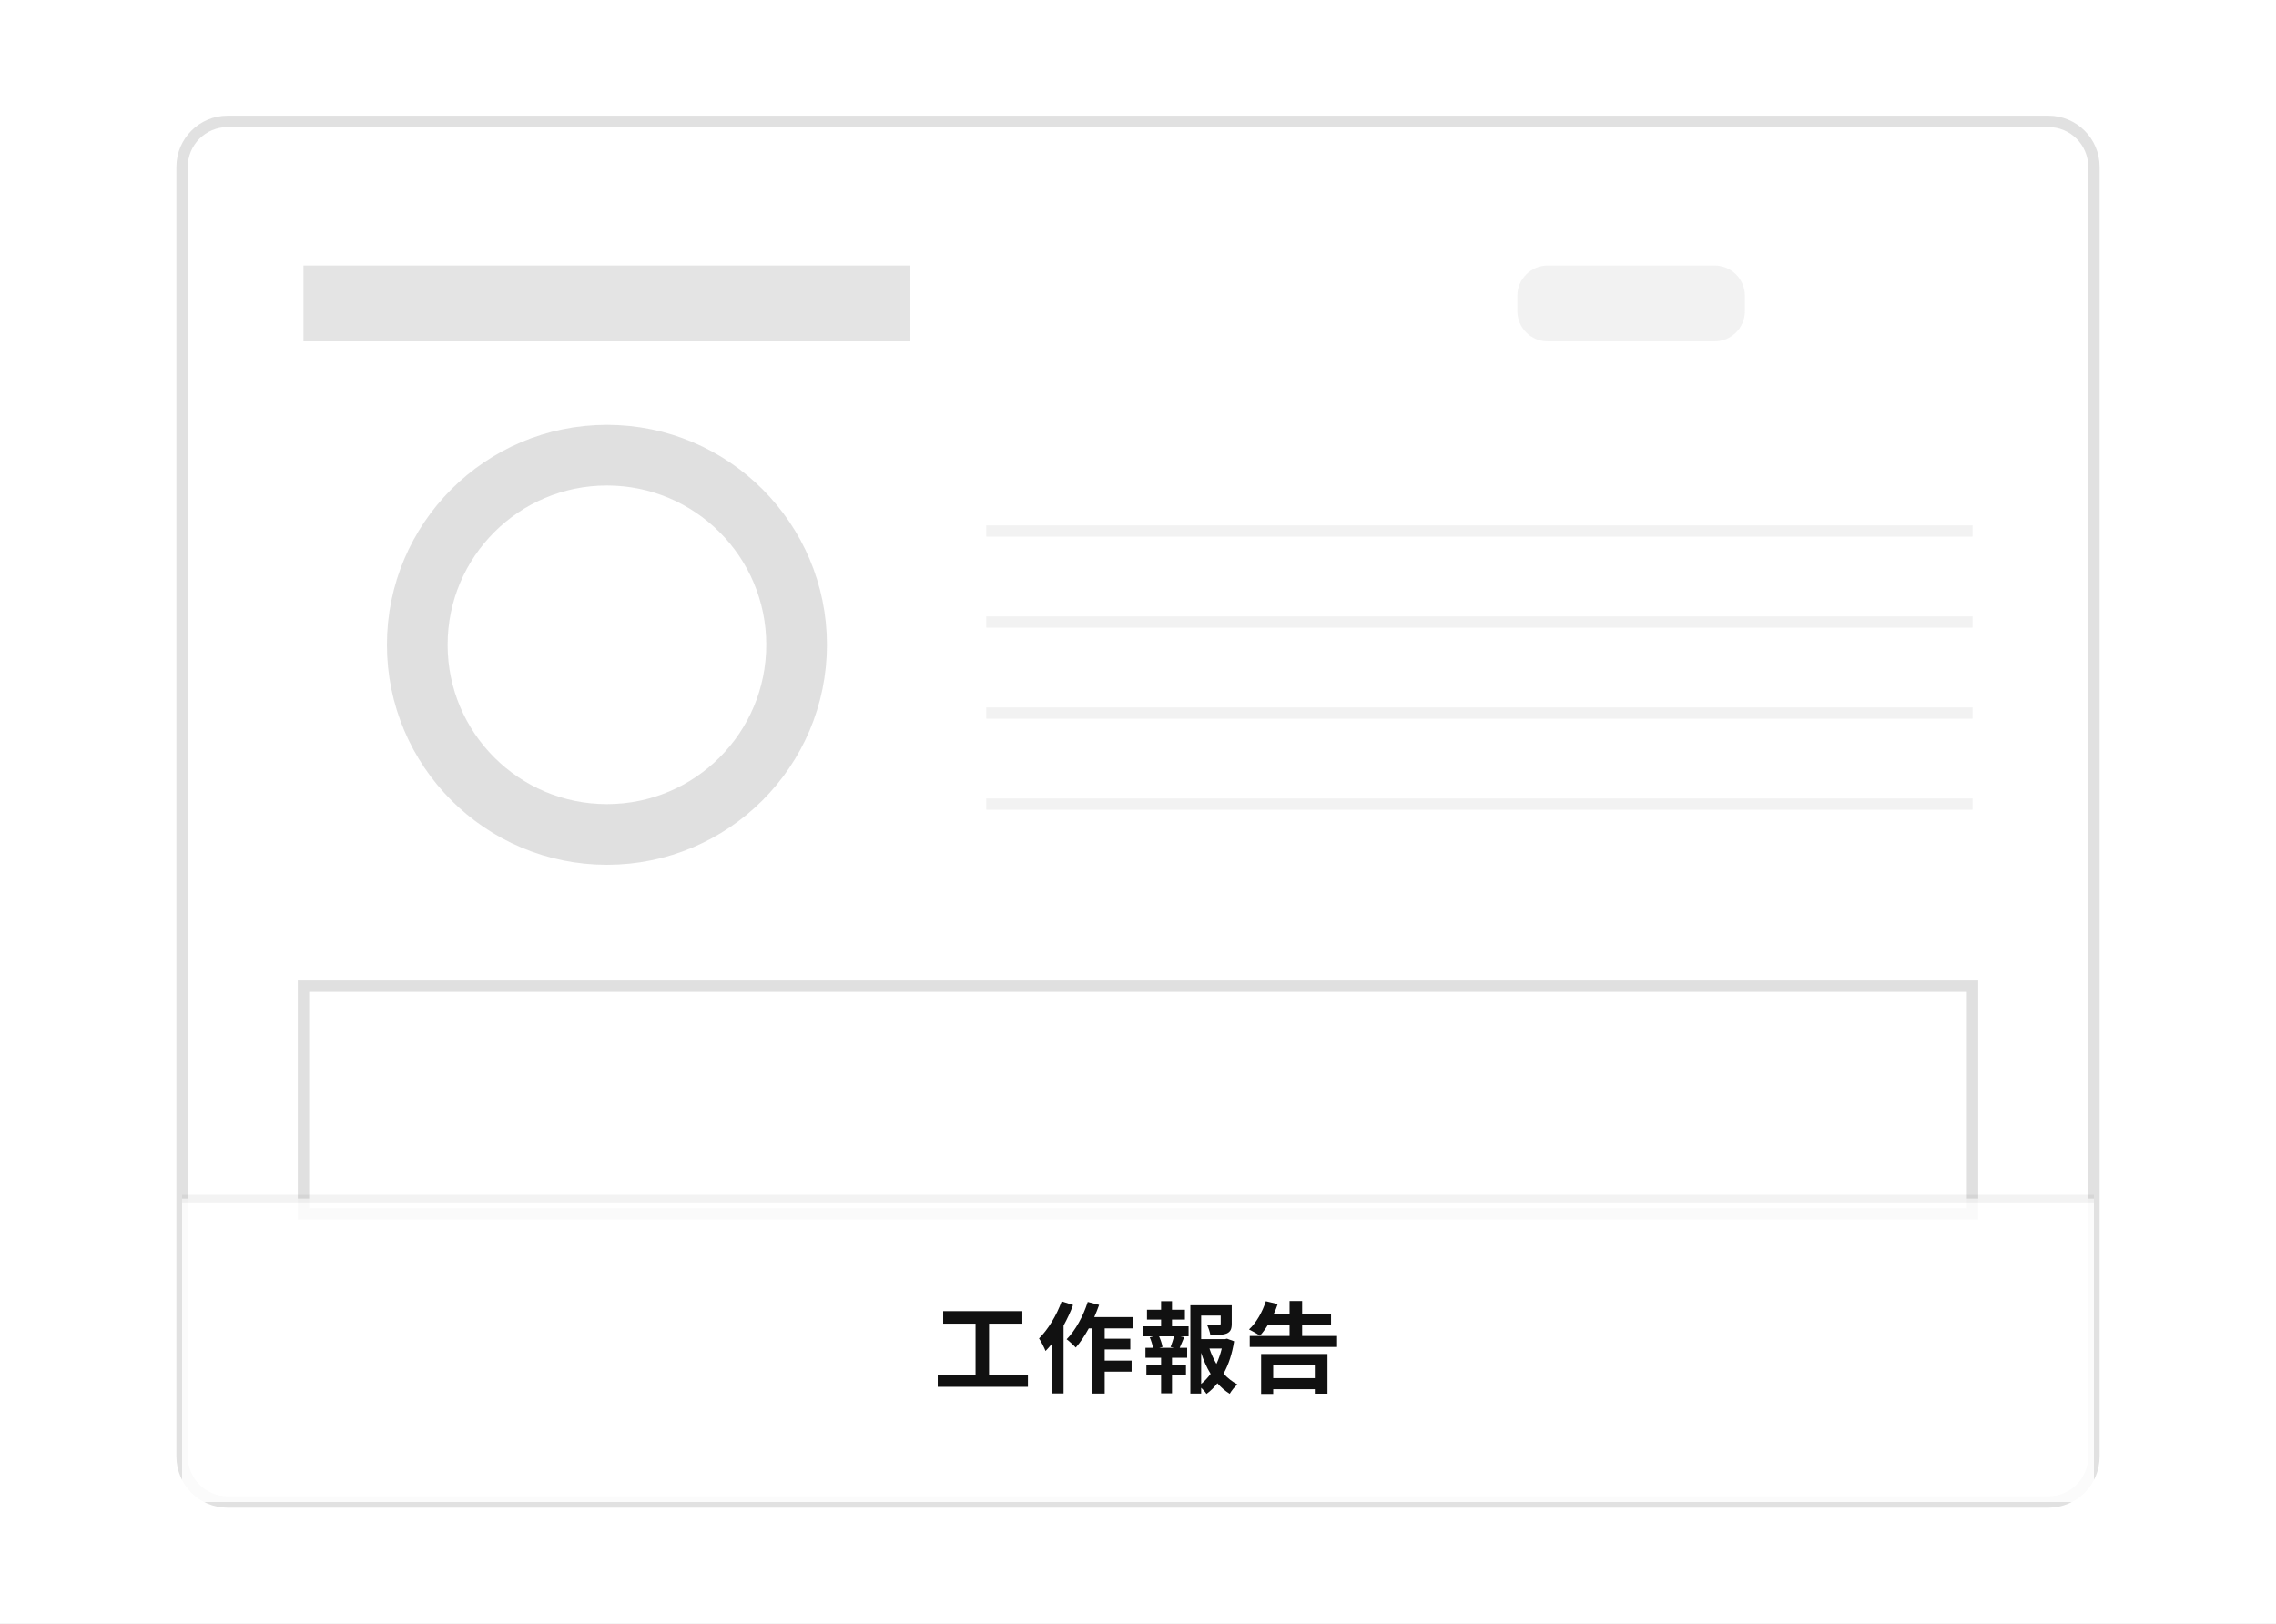
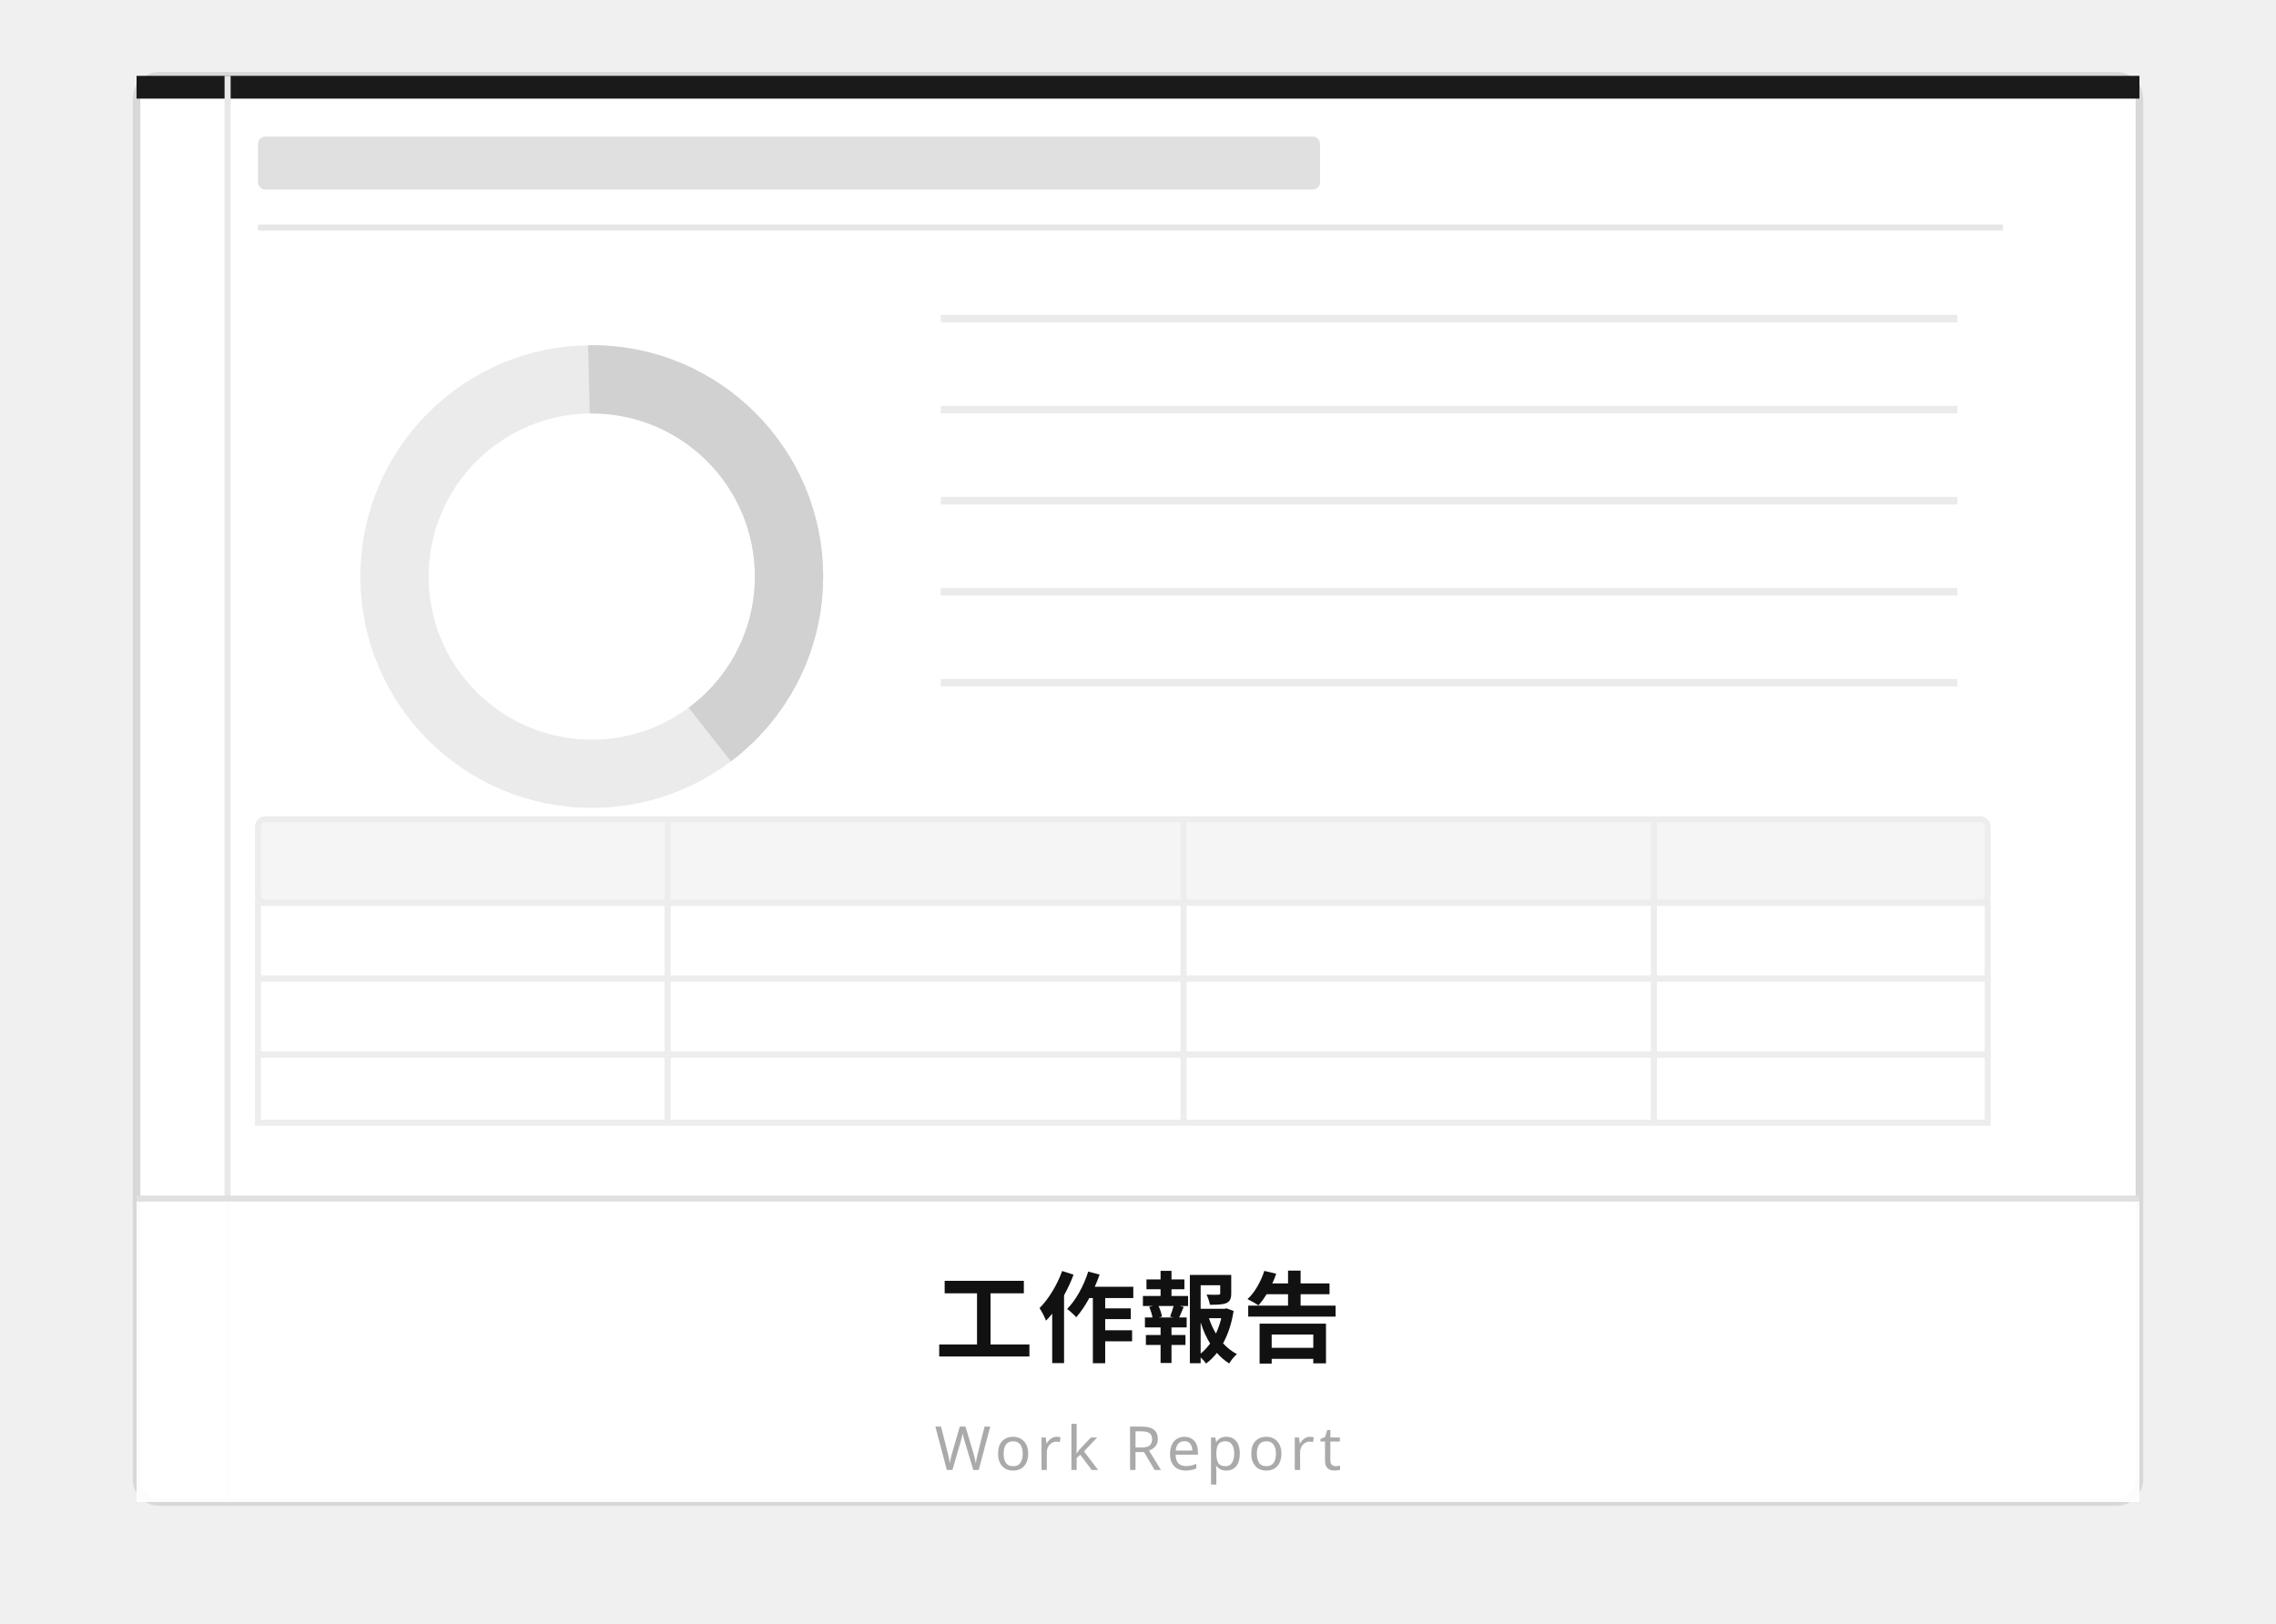
<svg xmlns="http://www.w3.org/2000/svg" viewBox="0 0 300 214">
-   <rect width="100%" height="100%" fill="#ffffff" />
-   <rect x="24" y="16" width="252" height="182" fill="#ffffff" stroke="#e1e1e1" stroke-width="1.5" rx="6" />
-   <g opacity="0.6">
-     <rect x="40" y="35" width="80" height="10" fill="#d2d2d2" stroke="none" stroke-width="1.5" rx="0" />
-     <rect x="200" y="35" width="30" height="10" fill="#eaeaea" stroke="none" stroke-width="0" rx="4" />
-     <circle cx="80" cy="85" r="25" fill="none" stroke="#ccc" stroke-width="8" />
-     <line x1="130" y1="70" x2="260" y2="70" stroke="#eaeaea" stroke-width="1.5" stroke-dasharray="" />
-     <line x1="130" y1="82" x2="260" y2="82" stroke="#eaeaea" stroke-width="1.5" stroke-dasharray="" />
-     <line x1="130" y1="94" x2="260" y2="94" stroke="#eaeaea" stroke-width="1.5" stroke-dasharray="" />
-     <line x1="130" y1="106" x2="260" y2="106" stroke="#eaeaea" stroke-width="1.5" stroke-dasharray="" />
-     <rect x="40" y="130" width="220" height="30" fill="none" stroke="#ccc" stroke-width="1.5" rx="0" />
+   <rect width="300" height="214" fill="#f0f0f0" />
+   <rect x="18" y="10" width="264" height="188" rx="3" fill="#ffffff" stroke="#d8d8d8" stroke-width="1" />
+   <rect x="18" y="10" width="264" height="3" fill="#1a1a1a" />
+   <line x1="30" y1="10" x2="30" y2="198" stroke="#e8e8e8" stroke-width="0.8" />
+   <g opacity="0.65">
+     <rect x="34" y="18" width="140" height="7" rx="1" fill="#d0d0d0" />
+     <line x1="34" y1="30" x2="264" y2="30" stroke="#d8d8d8" stroke-width="0.8" />
+     <circle cx="78" cy="76" r="26" fill="none" stroke="#e0e0e0" stroke-width="9" />
+     <circle cx="78" cy="76" r="26" fill="none" stroke="#b8b8b8" stroke-width="9" stroke-dasharray="65,98" stroke-dashoffset="0" transform="rotate(-90 78 76)" />
+     <line x1="124" y1="42" x2="258" y2="42" stroke="#e0e0e0" stroke-width="1" />
+     <line x1="124" y1="54" x2="258" y2="54" stroke="#e0e0e0" stroke-width="1" />
+     <line x1="124" y1="66" x2="258" y2="66" stroke="#e0e0e0" stroke-width="1" />
+     <line x1="124" y1="78" x2="258" y2="78" stroke="#e0e0e0" stroke-width="1" />
+     <line x1="124" y1="90" x2="258" y2="90" stroke="#e0e0e0" stroke-width="1" />
+     <rect x="34" y="108" width="228" height="11" rx="1" fill="#f0f0f0" stroke="#e4e4e4" stroke-width="0.8" />
+     <line x1="88" y1="108" x2="88" y2="148" stroke="#e4e4e4" stroke-width="0.8" />
+     <line x1="156" y1="108" x2="156" y2="148" stroke="#e4e4e4" stroke-width="0.8" />
+     <line x1="218" y1="108" x2="218" y2="148" stroke="#e4e4e4" stroke-width="0.8" />
+     <rect x="34" y="119" width="228" height="10" rx="0" fill="none" stroke="#e4e4e4" stroke-width="0.8" />
+     <rect x="34" y="129" width="228" height="10" rx="0" fill="none" stroke="#e4e4e4" stroke-width="0.8" />
+     <rect x="34" y="139" width="228" height="9" rx="0" fill="none" stroke="#e4e4e4" stroke-width="0.8" />
  </g>
-   <rect x="24" y="158" width="252" height="40" fill="rgba(255,255,255,0.85)" />
-   <path d="M 24 158 L 276 158" stroke="rgba(0,0,0,0.05)" stroke-width="1" />
-   <text x="150" y="178" dominant-baseline="middle" text-anchor="middle" font-size="13" fill="#111" font-family="'PingFang TC', sans-serif" font-weight="600" letter-spacing="0.05em">工作報告</text>
+   <rect x="18" y="158" width="264" height="40" fill="rgba(255,255,255,0.92)" />
+   <line x1="18" y1="158" x2="282" y2="158" stroke="#e0e0e0" stroke-width="0.8" />
+   <text x="150" y="174" dominant-baseline="middle" text-anchor="middle" font-size="13" fill="#111111" font-family="'PingFang TC','Microsoft JhengHei',sans-serif" font-weight="600" letter-spacing="0.04em">工作報告</text>
+   <text x="150" y="191" dominant-baseline="middle" text-anchor="middle" font-size="8" fill="#aaaaaa" font-family="'PingFang TC','Microsoft JhengHei',sans-serif" letter-spacing="0.08em">Work Report</text>
</svg>
